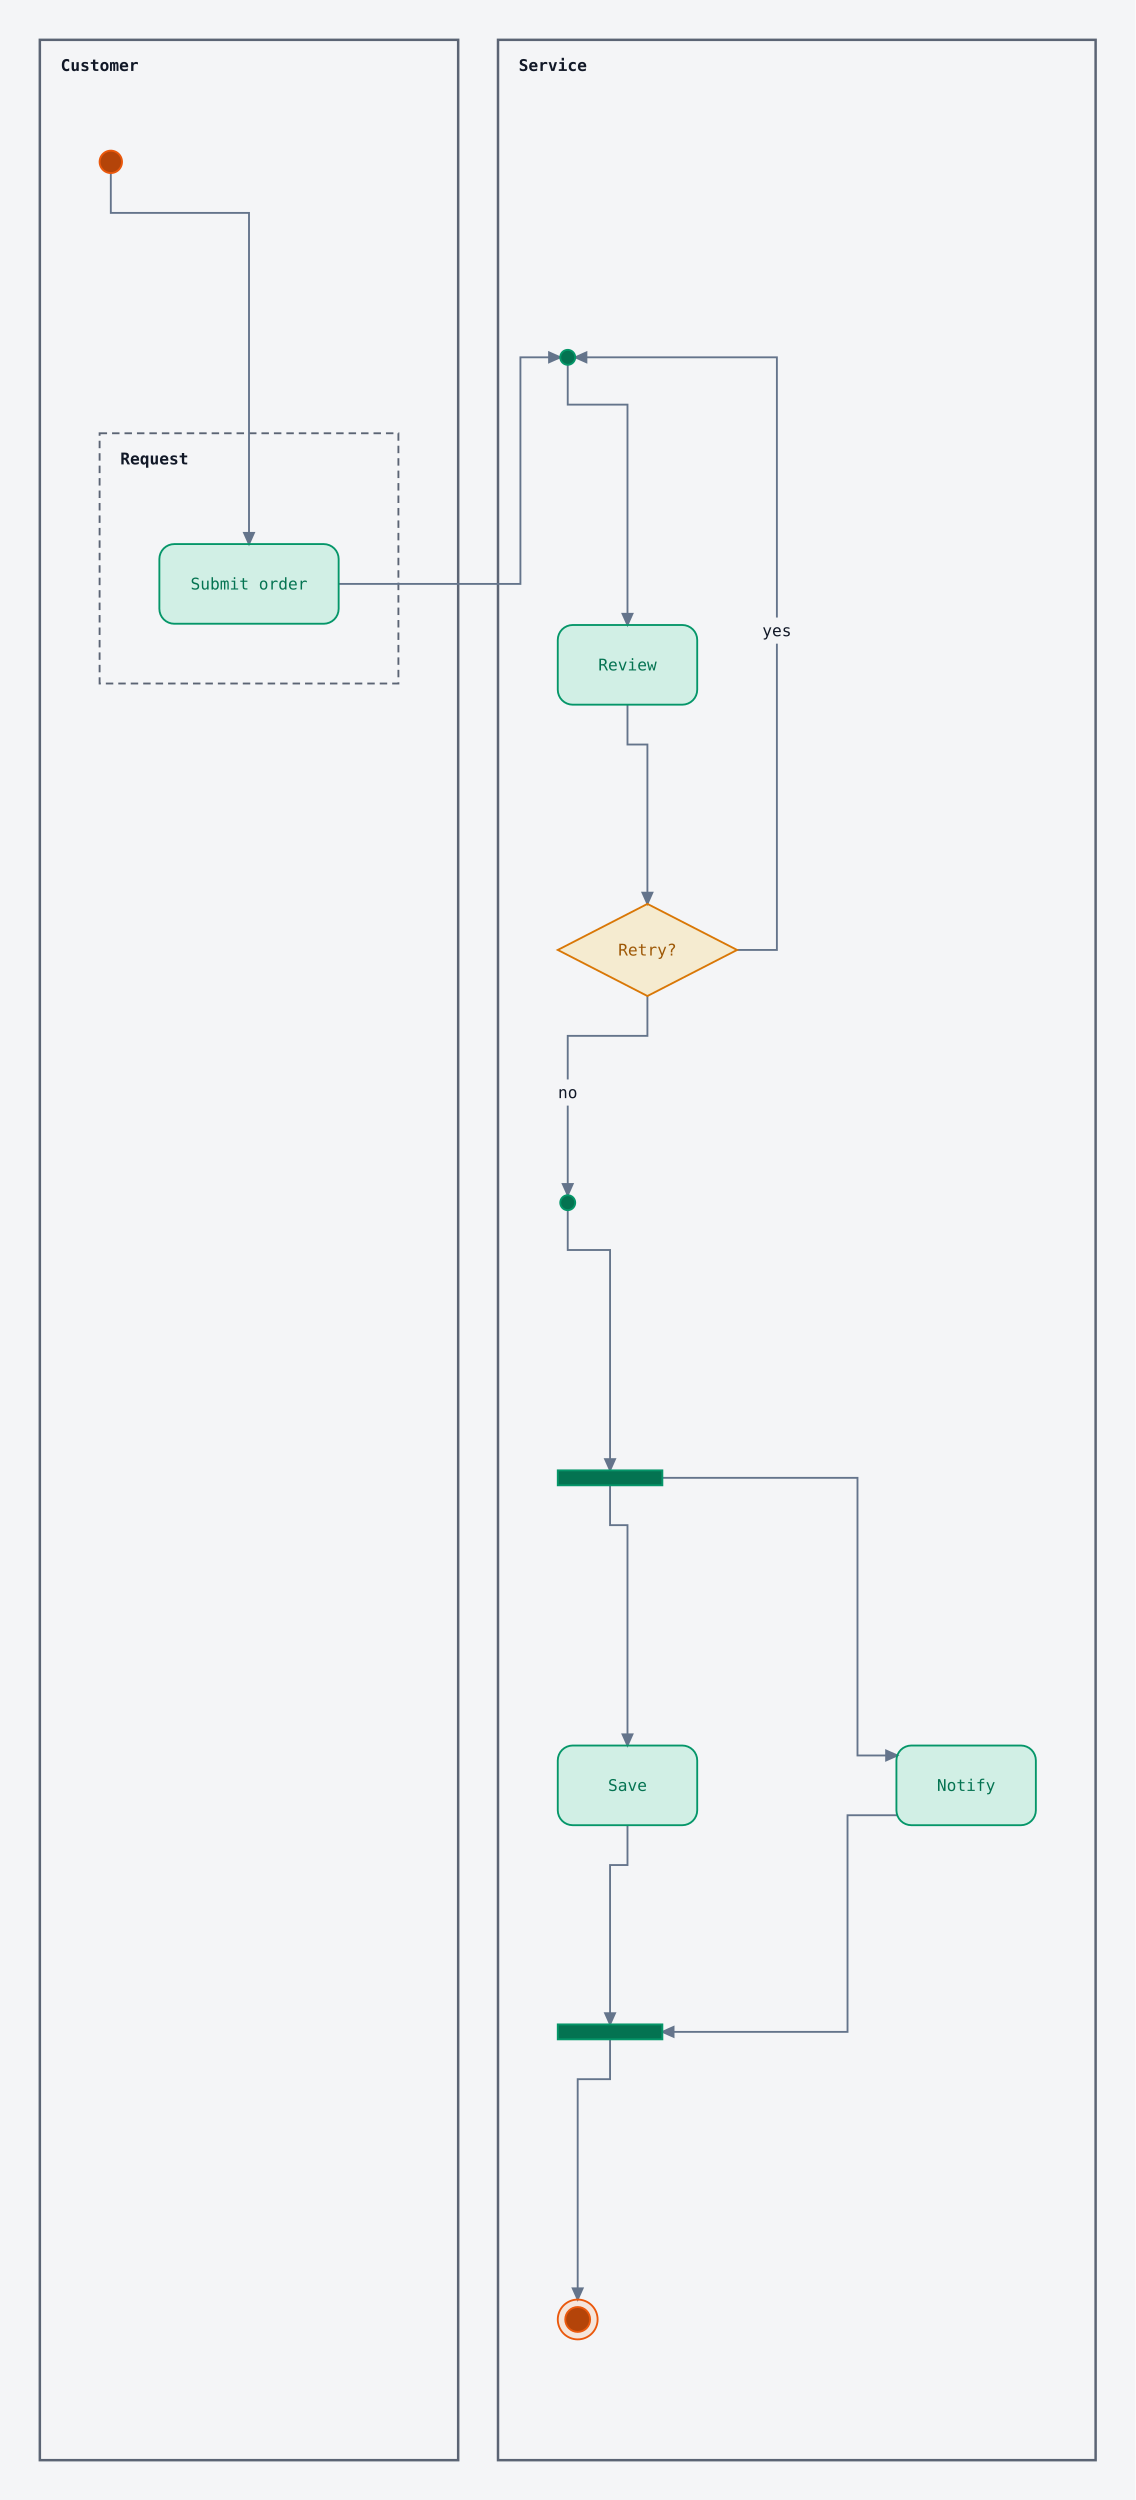
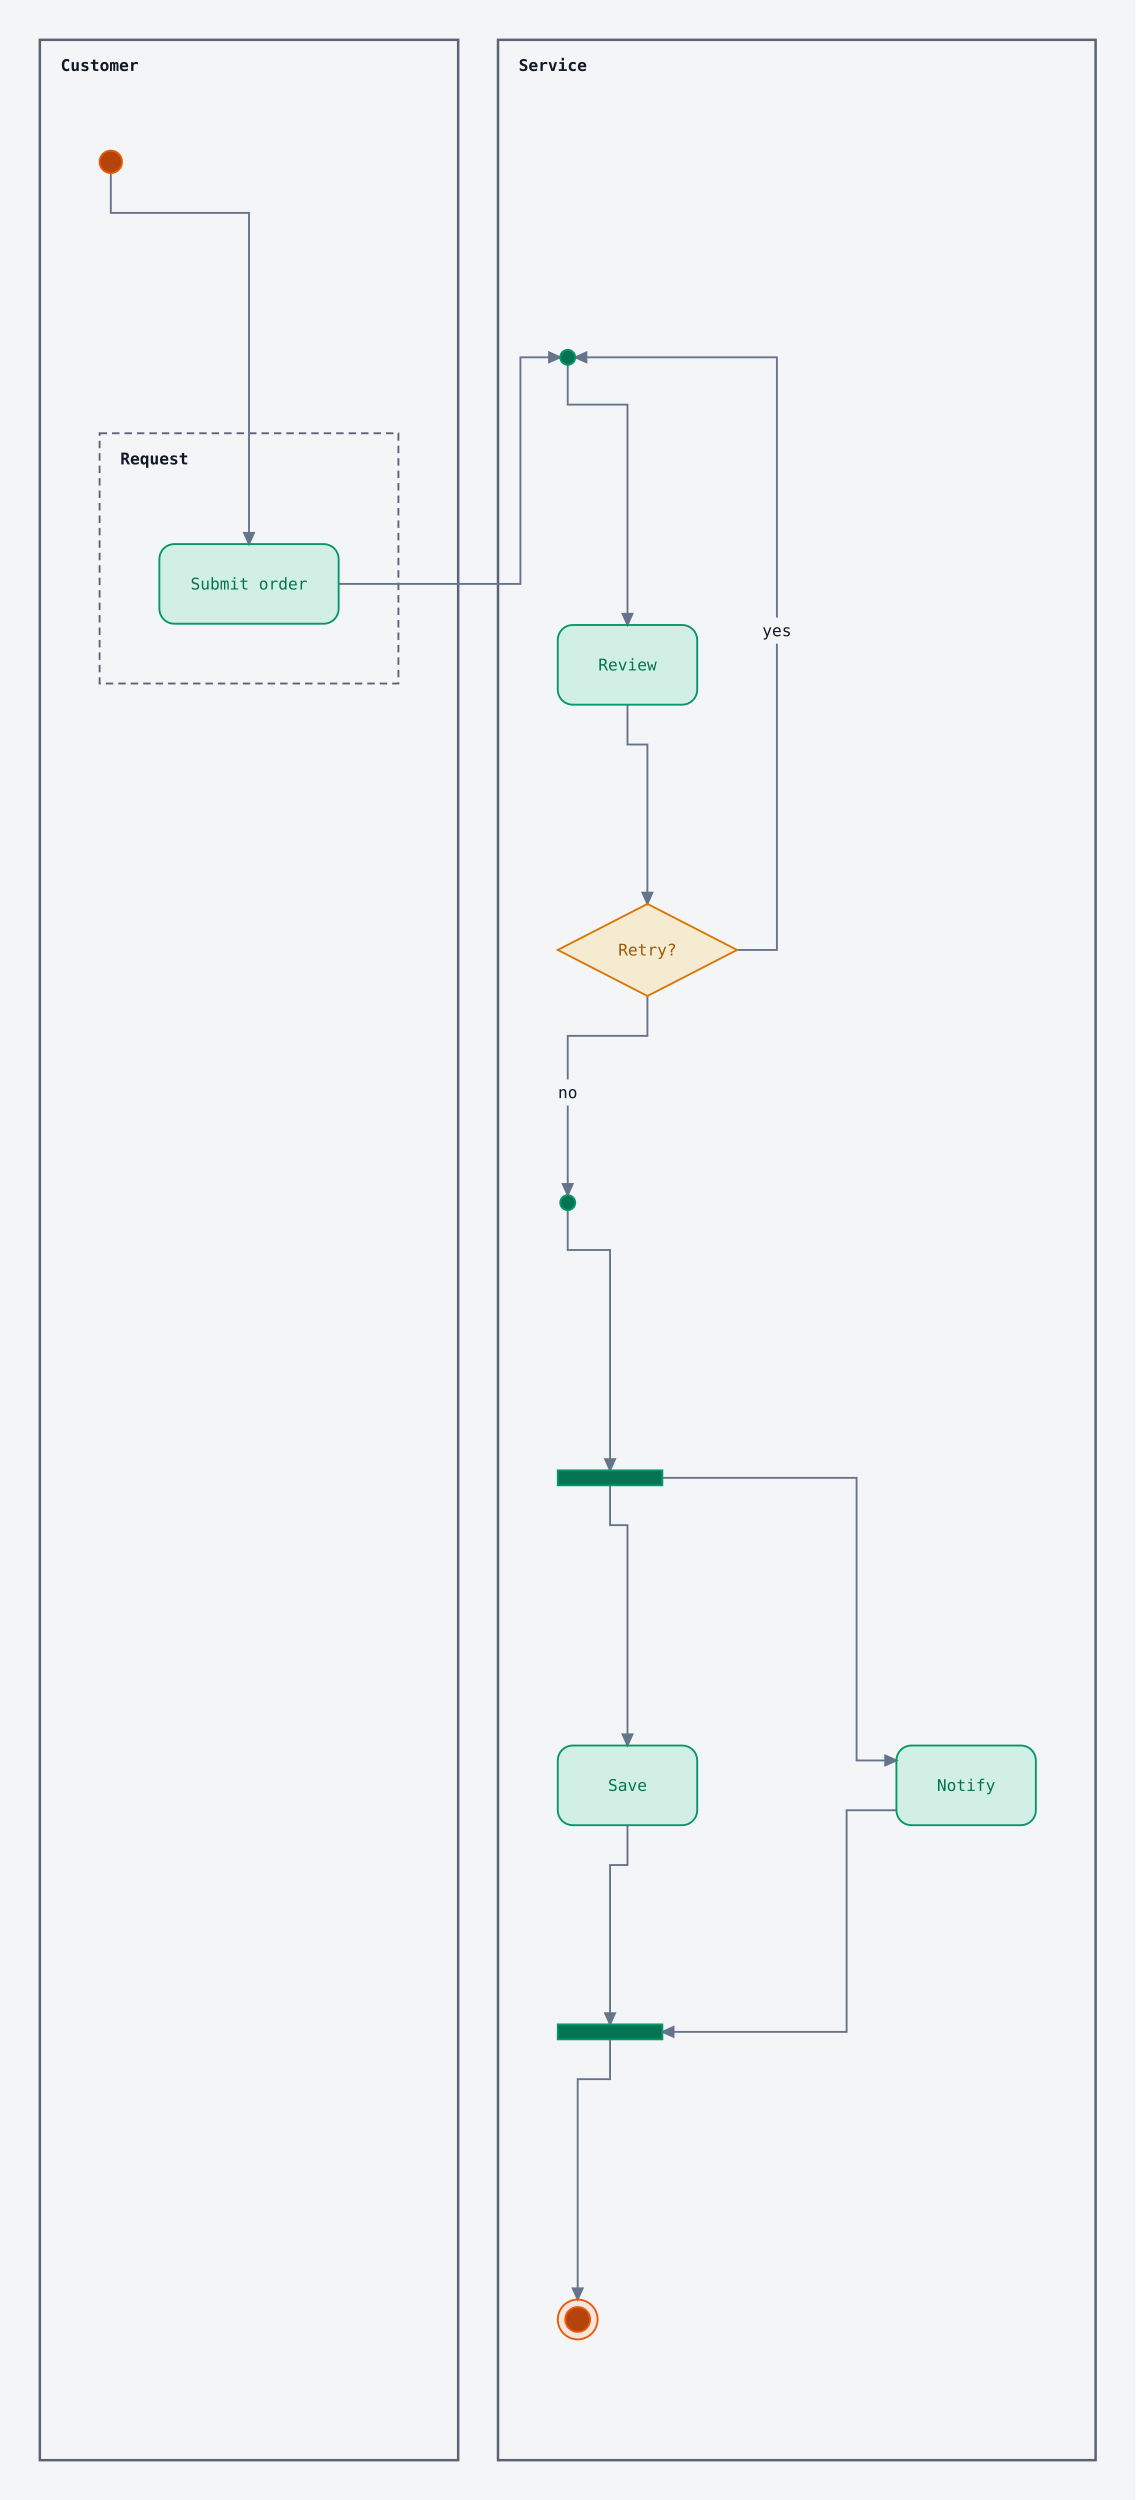
<svg xmlns="http://www.w3.org/2000/svg" viewBox="0 0 912 2008" width="912" height="2008" role="img" data-diagram="flowchart" data-connector-options="{&#10;  style: None,&#10;  crossing: Bridge,&#10;  minimum_approach: 24,&#10;  corner_radius: 8,&#10;  bridge_radius: 5,&#10;  style_supplied_bpmn: false,&#10;  limits: {&#10;    candidates: 2000000,&#10;    subdivisions: 200000,&#10;    segments: 100000,&#10;    crossings: 10000,&#10;    output_units: 16777216,&#10;  },&#10;}" id="sl-u-66-6c-6f-77-63-68-61-72-74-2d-70-6c-61-6e-74-75-6d-6c-2d-6d-6f-64-65-72-6e-2d-6c-69-67-68-74-diagram">
  <defs>
    <marker id="sl-u-66-6c-6f-77-63-68-61-72-74-2d-70-6c-61-6e-74-75-6d-6c-2d-6d-6f-64-65-72-6e-2d-6c-69-67-68-74-sl-arrow" viewBox="-10 -6 16 12" refX="0" refY="0" markerWidth="16" markerHeight="12" markerUnits="userSpaceOnUse" orient="auto-start-reverse">
      <path d="M-9 -4 L0 0 L-9 4 Z" fill="#64748b" stroke="#64748b" stroke-width="1.5" />
    </marker>
    <marker id="sl-u-66-6c-6f-77-63-68-61-72-74-2d-70-6c-61-6e-74-75-6d-6c-2d-6d-6f-64-65-72-6e-2d-6c-69-67-68-74-sl-circle" viewBox="-10 -6 16 12" refX="0" refY="0" markerWidth="16" markerHeight="12" markerUnits="userSpaceOnUse" orient="auto-start-reverse">
      <path d="M-4 0 A4 4 0 1 0 4 0 A4 4 0 1 0 -4 0 Z" fill="#64748b" stroke="#64748b" stroke-width="1.5" />
    </marker>
    <marker id="sl-u-66-6c-6f-77-63-68-61-72-74-2d-70-6c-61-6e-74-75-6d-6c-2d-6d-6f-64-65-72-6e-2d-6c-69-67-68-74-sl-cross" viewBox="-10 -6 16 12" refX="0" refY="0" markerWidth="16" markerHeight="12" markerUnits="userSpaceOnUse" orient="auto-start-reverse">
      <path d="M-4 -4 L4 4 M-4 4 L4 -4" fill="none" stroke="#64748b" stroke-width="1.5" />
    </marker>
  </defs>
  <rect class="bg" x="0" y="0" width="912" height="2008" fill="#f4f5f7" />
  <g class="flowchart-backgrounds">
    <g class="flowchart-lane" data-flowchart-id="Service" data-shape="rect" data-expanded="true" data-lane="Service">
      <rect class="flowchart-bounds" x="400" y="32" width="480" height="1944" fill="none" stroke="none" pointer-events="none" aria-hidden="true" />
      <path class="flowchart-outline" d="M400 32 L880 32 L880 1976 L400 1976 Z" fill="#f4f5f7" stroke="#5b6474" stroke-width="2" />
      <text class="flowchart-label" data-label-owner="Service" x="444" y="57" text-anchor="middle" font-family="'JetBrains Mono', ui-monospace, SFMono-Regular, Menlo, Consolas, 'DejaVu Sans Mono', 'Liberation Mono', monospace" font-size="13" font-weight="700" fill="#111827">
        <tspan x="444" y="57">Service</tspan>
      </text>
    </g>
    <g class="flowchart-lane" data-flowchart-id="Customer" data-shape="rect" data-expanded="true" data-lane="Customer">
      <rect class="flowchart-bounds" x="32" y="32" width="336" height="1944" fill="none" stroke="none" pointer-events="none" aria-hidden="true" />
      <path class="flowchart-outline" d="M32 32 L368 32 L368 1976 L32 1976 Z" fill="#f4f5f7" stroke="#5b6474" stroke-width="2" />
      <text class="flowchart-label" data-label-owner="Customer" x="80" y="57" text-anchor="middle" font-family="'JetBrains Mono', ui-monospace, SFMono-Regular, Menlo, Consolas, 'DejaVu Sans Mono', 'Liberation Mono', monospace" font-size="13" font-weight="700" fill="#111827">
        <tspan x="80" y="57">Customer</tspan>
      </text>
    </g>
    <g class="flowchart-group" data-flowchart-id="__activity_group1" data-shape="rect" data-expanded="true" data-lane="Customer">
      <rect class="flowchart-bounds" x="80" y="348" width="240" height="201" fill="none" stroke="none" pointer-events="none" aria-hidden="true" />
      <path class="flowchart-outline" d="M80 348 L320 348 L320 549 L80 549 Z" fill="#f4f5f7" stroke="#5b6474" stroke-width="1.5" stroke-dasharray="6 4" />
      <text class="flowchart-label" data-label-owner="__activity_group1" x="124" y="373" text-anchor="middle" font-family="'JetBrains Mono', ui-monospace, SFMono-Regular, Menlo, Consolas, 'DejaVu Sans Mono', 'Liberation Mono', monospace" font-size="13" font-weight="700" fill="#111827">
        <tspan x="124" y="373">Request</tspan>
      </text>
    </g>
  </g>
  <g class="flowchart-connections">
    <g class="flowchart-connection" data-flowchart-id="__activity_edge3" data-source="__activity_node0" data-target="__activity_node2" data-display-source="__activity_node0" data-display-target="__activity_node2">
      <path class="flowchart-connector" d="M89 139 L89 171 L200 171 L200 437" fill="none" stroke="#64748b" stroke-width="1.5" marker-end="url(#sl-u-66-6c-6f-77-63-68-61-72-74-2d-70-6c-61-6e-74-75-6d-6c-2d-6d-6f-64-65-72-6e-2d-6c-69-67-68-74-sl-arrow)" data-connector-id="__activity_edge3" data-connector-source="__activity_node0" data-connector-target="__activity_node2" data-connector-route="M89 139 L89 171 L200 171 L200 437" data-connector-key="0" />
    </g>
    <g class="flowchart-connection" data-flowchart-id="__activity_edge5" data-source="__activity_node2" data-target="__activity_node4" data-display-source="__activity_node2" data-display-target="__activity_node4">
      <path class="flowchart-connector" d="M272 469 L418 469 L418 287 L450 287" fill="none" stroke="#64748b" stroke-width="1.5" marker-end="url(#sl-u-66-6c-6f-77-63-68-61-72-74-2d-70-6c-61-6e-74-75-6d-6c-2d-6d-6f-64-65-72-6e-2d-6c-69-67-68-74-sl-arrow)" data-connector-id="__activity_edge5" data-connector-source="__activity_node2" data-connector-target="__activity_node4" data-connector-route="M272 469 L418 469 L418 287 L450 287" data-connector-key="1" />
    </g>
    <g class="flowchart-connection" data-flowchart-id="__activity_edge9" data-source="__activity_node4" data-target="__activity_node8" data-display-source="__activity_node4" data-display-target="__activity_node8">
      <path class="flowchart-connector" d="M456 293 L456 325 L504 325 L504 502" fill="none" stroke="#64748b" stroke-width="1.5" marker-end="url(#sl-u-66-6c-6f-77-63-68-61-72-74-2d-70-6c-61-6e-74-75-6d-6c-2d-6d-6f-64-65-72-6e-2d-6c-69-67-68-74-sl-arrow)" data-connector-id="__activity_edge9" data-connector-source="__activity_node4" data-connector-target="__activity_node8" data-connector-route="M456 293 L456 325 L504 325 L504 502" data-connector-key="2" />
    </g>
    <g class="flowchart-connection" data-flowchart-id="__activity_edge11" data-source="__activity_node8" data-target="__activity_node10" data-display-source="__activity_node8" data-display-target="__activity_node10">
      <path class="flowchart-connector" d="M504 566 L504 598 L520 598 L520 726" fill="none" stroke="#64748b" stroke-width="1.5" marker-end="url(#sl-u-66-6c-6f-77-63-68-61-72-74-2d-70-6c-61-6e-74-75-6d-6c-2d-6d-6f-64-65-72-6e-2d-6c-69-67-68-74-sl-arrow)" data-connector-id="__activity_edge11" data-connector-source="__activity_node8" data-connector-target="__activity_node10" data-connector-route="M504 566 L504 598 L520 598 L520 726" data-connector-key="3" />
    </g>
    <g class="flowchart-connection" data-flowchart-id="__activity_edge12" data-source="__activity_node10" data-target="__activity_node4" data-display-source="__activity_node10" data-display-target="__activity_node4">
      <path class="flowchart-connector" d="M592 763 L624 763 L624 287 L462 287" fill="none" stroke="#64748b" stroke-width="1.5" marker-end="url(#sl-u-66-6c-6f-77-63-68-61-72-74-2d-70-6c-61-6e-74-75-6d-6c-2d-6d-6f-64-65-72-6e-2d-6c-69-67-68-74-sl-arrow)" data-connector-id="__activity_edge12" data-connector-source="__activity_node10" data-connector-target="__activity_node4" data-connector-route="M592 763 L624 763 L624 287 L462 287" data-connector-key="4" />
      <rect x="608" y="496" width="32" height="21" rx="3" fill="#f4f5f7" />
      <text class="flowchart-label" data-label-owner="__activity_edge12" x="624" y="511" text-anchor="middle" font-family="'JetBrains Mono', ui-monospace, SFMono-Regular, Menlo, Consolas, 'DejaVu Sans Mono', 'Liberation Mono', monospace" font-size="13" font-weight="400" fill="#111827">
        <tspan x="624" y="511">yes</tspan>
      </text>
    </g>
    <g class="flowchart-connection" data-flowchart-id="__activity_edge13" data-source="__activity_node10" data-target="__activity_node6" data-display-source="__activity_node10" data-display-target="__activity_node6">
      <path class="flowchart-connector" d="M520 800 L520 832 L456 832 L456 960" fill="none" stroke="#64748b" stroke-width="1.5" marker-end="url(#sl-u-66-6c-6f-77-63-68-61-72-74-2d-70-6c-61-6e-74-75-6d-6c-2d-6d-6f-64-65-72-6e-2d-6c-69-67-68-74-sl-arrow)" data-connector-id="__activity_edge13" data-connector-source="__activity_node10" data-connector-target="__activity_node6" data-connector-route="M520 800 L520 832 L456 832 L456 960" data-connector-key="5" />
      <rect x="444" y="867" width="24" height="21" rx="3" fill="#f4f5f7" />
      <text class="flowchart-label" data-label-owner="__activity_edge13" x="456" y="882" text-anchor="middle" font-family="'JetBrains Mono', ui-monospace, SFMono-Regular, Menlo, Consolas, 'DejaVu Sans Mono', 'Liberation Mono', monospace" font-size="13" font-weight="400" fill="#111827">
        <tspan x="456" y="882">no</tspan>
      </text>
    </g>
    <g class="flowchart-connection" data-flowchart-id="__activity_edge16" data-source="__activity_node6" data-target="__activity_node15" data-display-source="__activity_node6" data-display-target="__activity_node15">
      <path class="flowchart-connector" d="M456 972 L456 1004 L490 1004 L490 1181" fill="none" stroke="#64748b" stroke-width="1.5" marker-end="url(#sl-u-66-6c-6f-77-63-68-61-72-74-2d-70-6c-61-6e-74-75-6d-6c-2d-6d-6f-64-65-72-6e-2d-6c-69-67-68-74-sl-arrow)" data-connector-id="__activity_edge16" data-connector-source="__activity_node6" data-connector-target="__activity_node15" data-connector-route="M456 972 L456 1004 L490 1004 L490 1181" data-connector-key="6" />
    </g>
    <g class="flowchart-connection" data-flowchart-id="__activity_edge20" data-source="__activity_node15" data-target="__activity_node19" data-display-source="__activity_node15" data-display-target="__activity_node19">
      <path class="flowchart-connector" d="M490 1193 L490 1225 L504 1225 L504 1402" fill="none" stroke="#64748b" stroke-width="1.5" marker-end="url(#sl-u-66-6c-6f-77-63-68-61-72-74-2d-70-6c-61-6e-74-75-6d-6c-2d-6d-6f-64-65-72-6e-2d-6c-69-67-68-74-sl-arrow)" data-connector-id="__activity_edge20" data-connector-source="__activity_node15" data-connector-target="__activity_node19" data-connector-route="M490 1193 L490 1225 L504 1225 L504 1402" data-connector-key="7" />
    </g>
    <g class="flowchart-connection" data-flowchart-id="__activity_edge23" data-source="__activity_node15" data-target="__activity_node22" data-display-source="__activity_node15" data-display-target="__activity_node22">
-       <path class="flowchart-connector" d="M532 1187 L688.734 1187 L688.734 1410 L720.734 1410" fill="none" stroke="#64748b" stroke-width="1.5" marker-end="url(#sl-u-66-6c-6f-77-63-68-61-72-74-2d-70-6c-61-6e-74-75-6d-6c-2d-6d-6f-64-65-72-6e-2d-6c-69-67-68-74-sl-arrow)" data-connector-id="__activity_edge23" data-connector-source="__activity_node15" data-connector-target="__activity_node22" data-connector-route="M532 1187 L688.734 1187 L688.734 1410 L720.734 1410" data-connector-key="8" />
+       <path class="flowchart-connector" d="M532 1187 L688 1187 L688 1414 L720 1414" fill="none" stroke="#64748b" stroke-width="1.5" marker-end="url(#sl-u-66-6c-6f-77-63-68-61-72-74-2d-70-6c-61-6e-74-75-6d-6c-2d-6d-6f-64-65-72-6e-2d-6c-69-67-68-74-sl-arrow)" data-connector-id="__activity_edge23" data-connector-source="__activity_node15" data-connector-target="__activity_node22" data-connector-route="M532 1187 L688 1187 L688 1414 L720 1414" data-connector-key="8" />
    </g>
    <g class="flowchart-connection" data-flowchart-id="__activity_edge25" data-source="__activity_node19" data-target="__activity_node17" data-display-source="__activity_node19" data-display-target="__activity_node17">
      <path class="flowchart-connector" d="M504 1466 L504 1498 L490 1498 L490 1626" fill="none" stroke="#64748b" stroke-width="1.5" marker-end="url(#sl-u-66-6c-6f-77-63-68-61-72-74-2d-70-6c-61-6e-74-75-6d-6c-2d-6d-6f-64-65-72-6e-2d-6c-69-67-68-74-sl-arrow)" data-connector-id="__activity_edge25" data-connector-source="__activity_node19" data-connector-target="__activity_node17" data-connector-route="M504 1466 L504 1498 L490 1498 L490 1626" data-connector-key="9" />
    </g>
    <g class="flowchart-connection" data-flowchart-id="__activity_edge26" data-source="__activity_node22" data-target="__activity_node17" data-display-source="__activity_node22" data-display-target="__activity_node17">
-       <path class="flowchart-connector" d="M720.734 1458 L680.734 1458 L680.734 1632 L532 1632" fill="none" stroke="#64748b" stroke-width="1.5" marker-end="url(#sl-u-66-6c-6f-77-63-68-61-72-74-2d-70-6c-61-6e-74-75-6d-6c-2d-6d-6f-64-65-72-6e-2d-6c-69-67-68-74-sl-arrow)" data-connector-id="__activity_edge26" data-connector-source="__activity_node22" data-connector-target="__activity_node17" data-connector-route="M720.734 1458 L680.734 1458 L680.734 1632 L532 1632" data-connector-key="10" />
+       <path class="flowchart-connector" d="M720 1454 L680 1454 L680 1632 L532 1632" fill="none" stroke="#64748b" stroke-width="1.5" marker-end="url(#sl-u-66-6c-6f-77-63-68-61-72-74-2d-70-6c-61-6e-74-75-6d-6c-2d-6d-6f-64-65-72-6e-2d-6c-69-67-68-74-sl-arrow)" data-connector-id="__activity_edge26" data-connector-source="__activity_node22" data-connector-target="__activity_node17" data-connector-route="M720 1454 L680 1454 L680 1632 L532 1632" data-connector-key="10" />
    </g>
    <g class="flowchart-connection" data-flowchart-id="__activity_edge28" data-source="__activity_node17" data-target="__activity_node27" data-display-source="__activity_node17" data-display-target="__activity_node27">
      <path class="flowchart-connector" d="M490 1638 L490 1670 L464 1670 L464 1847" fill="none" stroke="#64748b" stroke-width="1.5" marker-end="url(#sl-u-66-6c-6f-77-63-68-61-72-74-2d-70-6c-61-6e-74-75-6d-6c-2d-6d-6f-64-65-72-6e-2d-6c-69-67-68-74-sl-arrow)" data-connector-id="__activity_edge28" data-connector-source="__activity_node17" data-connector-target="__activity_node27" data-connector-route="M490 1638 L490 1670 L464 1670 L464 1847" data-connector-key="11" />
    </g>
  </g>
  <g class="flowchart-nodes">
    <g class="flowchart-node" data-flowchart-id="__activity_node0" data-shape="sm-circ" data-expanded="true" data-lane="Customer" data-parent="Customer">
      <rect class="flowchart-bounds" x="80" y="121" width="18" height="67" fill="none" stroke="none" pointer-events="none" aria-hidden="true" />
      <path class="flowchart-outline" d="M98 130 L97.957 130.882 L97.827 131.756 L97.612 132.613 L97.315 133.444 L96.937 134.243 L96.483 135 L95.957 135.71 L95.364 136.364 L94.71 136.957 L94 137.483 L93.243 137.937 L92.444 138.315 L91.613 138.612 L90.756 138.827 L89.882 138.957 L89 139 L88.118 138.957 L87.244 138.827 L86.387 138.612 L85.556 138.315 L84.757 137.937 L84 137.483 L83.29 136.957 L82.636 136.364 L82.043 135.71 L81.517 135 L81.063 134.243 L80.685 133.444 L80.388 132.613 L80.173 131.756 L80.043 130.882 L80 130 L80.043 129.118 L80.173 128.244 L80.388 127.387 L80.685 126.556 L81.063 125.757 L81.517 125 L82.043 124.29 L82.636 123.636 L83.29 123.043 L84 122.517 L84.757 122.063 L85.556 121.685 L86.387 121.388 L87.244 121.173 L88.118 121.043 L89 121 L89.882 121.043 L90.756 121.173 L91.613 121.388 L92.444 121.685 L93.243 122.063 L94 122.517 L94.71 123.043 L95.364 123.636 L95.957 124.29 L96.483 125 L96.937 125.757 L97.315 126.556 L97.612 127.387 L97.827 128.244 L97.957 129.118 L98 130 Z" fill="#b44409" stroke="#ea580c" stroke-width="1.5" />
    </g>
    <g class="flowchart-node" data-flowchart-id="__activity_node2" data-shape="rounded" data-expanded="true" data-lane="Customer" data-parent="__activity_group1">
      <rect class="flowchart-bounds" x="128" y="437" width="144" height="64" fill="none" stroke="none" pointer-events="none" aria-hidden="true" />
      <path class="flowchart-outline" d="M260 437 L262.341 437.231 L264.592 437.913 L266.667 439.022 L268.485 440.515 L269.978 442.333 L271.087 444.408 L271.769 446.659 L272 449 L272 489 L271.769 491.341 L271.087 493.592 L269.978 495.667 L268.485 497.485 L266.667 498.978 L264.592 500.087 L262.341 500.769 L260 501 L140 501 L137.659 500.769 L135.408 500.087 L133.333 498.978 L131.515 497.485 L130.022 495.667 L128.913 493.592 L128.231 491.341 L128 489 L128 449 L128.231 446.659 L128.913 444.408 L130.022 442.333 L131.515 440.515 L133.333 439.022 L135.408 437.913 L137.659 437.231 L140 437 Z" fill="rgba(52, 211, 153, 0.18)" stroke="#059669" stroke-width="1.5" />
      <text class="flowchart-label" data-label-owner="__activity_node2" x="200" y="473.5" text-anchor="middle" font-family="'JetBrains Mono', ui-monospace, SFMono-Regular, Menlo, Consolas, 'DejaVu Sans Mono', 'Liberation Mono', monospace" font-size="13" font-weight="400" fill="#047351">
        <tspan x="200" y="473.5">Submit order</tspan>
      </text>
    </g>
    <g class="flowchart-node" data-flowchart-id="__activity_node4" data-shape="anchor" data-expanded="true" data-lane="Service" data-parent="Service">
      <rect class="flowchart-bounds" x="448" y="281" width="16" height="61" fill="none" stroke="none" pointer-events="none" aria-hidden="true" />
      <path class="flowchart-outline" d="M462 287 L461.971 287.588 L461.885 288.171 L461.742 288.742 L461.543 289.296 L461.292 289.828 L460.989 290.333 L460.638 290.806 L460.243 291.243 L459.806 291.638 L459.333 291.989 L458.828 292.292 L458.296 292.543 L457.742 292.742 L457.171 292.885 L456.588 292.971 L456 293 L455.412 292.971 L454.829 292.885 L454.258 292.742 L453.704 292.543 L453.172 292.292 L452.667 291.989 L452.194 291.638 L451.757 291.243 L451.362 290.806 L451.011 290.333 L450.708 289.828 L450.457 289.296 L450.258 288.742 L450.115 288.171 L450.029 287.588 L450 287 L450.029 286.412 L450.115 285.829 L450.258 285.258 L450.457 284.704 L450.708 284.172 L451.011 283.667 L451.362 283.194 L451.757 282.757 L452.194 282.362 L452.667 282.011 L453.172 281.708 L453.704 281.457 L454.258 281.258 L454.829 281.115 L455.412 281.029 L456 281 L456.588 281.029 L457.171 281.115 L457.742 281.258 L458.296 281.457 L458.828 281.708 L459.333 282.011 L459.806 282.362 L460.243 282.757 L460.638 283.194 L460.989 283.667 L461.292 284.172 L461.543 284.704 L461.742 285.258 L461.885 285.829 L461.971 286.412 L462 287 Z" fill="#047351" stroke="#059669" stroke-width="1.5" />
    </g>
    <g class="flowchart-node" data-flowchart-id="__activity_node6" data-shape="anchor" data-expanded="true" data-lane="Service" data-parent="Service">
      <rect class="flowchart-bounds" x="448" y="960" width="16" height="61" fill="none" stroke="none" pointer-events="none" aria-hidden="true" />
      <path class="flowchart-outline" d="M462 966 L461.971 966.588 L461.885 967.171 L461.742 967.742 L461.543 968.296 L461.292 968.828 L460.989 969.333 L460.638 969.806 L460.243 970.243 L459.806 970.638 L459.333 970.989 L458.828 971.292 L458.296 971.543 L457.742 971.742 L457.171 971.885 L456.588 971.971 L456 972 L455.412 971.971 L454.829 971.885 L454.258 971.742 L453.704 971.543 L453.172 971.292 L452.667 970.989 L452.194 970.638 L451.757 970.243 L451.362 969.806 L451.011 969.333 L450.708 968.828 L450.457 968.296 L450.258 967.742 L450.115 967.171 L450.029 966.588 L450 966 L450.029 965.412 L450.115 964.829 L450.258 964.258 L450.457 963.704 L450.708 963.172 L451.011 962.667 L451.362 962.194 L451.757 961.757 L452.194 961.362 L452.667 961.011 L453.172 960.708 L453.704 960.457 L454.258 960.258 L454.829 960.115 L455.412 960.029 L456 960 L456.588 960.029 L457.171 960.115 L457.742 960.258 L458.296 960.457 L458.828 960.708 L459.333 961.011 L459.806 961.362 L460.243 961.757 L460.638 962.194 L460.989 962.667 L461.292 963.172 L461.543 963.704 L461.742 964.258 L461.885 964.829 L461.971 965.412 L462 966 Z" fill="#047351" stroke="#059669" stroke-width="1.5" />
    </g>
    <g class="flowchart-node" data-flowchart-id="__activity_node8" data-shape="rounded" data-expanded="true" data-lane="Service" data-parent="Service">
      <rect class="flowchart-bounds" x="448" y="502" width="112" height="64" fill="none" stroke="none" pointer-events="none" aria-hidden="true" />
      <path class="flowchart-outline" d="M548 502 L550.341 502.231 L552.592 502.913 L554.667 504.022 L556.485 505.515 L557.978 507.333 L559.087 509.408 L559.769 511.659 L560 514 L560 554 L559.769 556.341 L559.087 558.592 L557.978 560.667 L556.485 562.485 L554.667 563.978 L552.592 565.087 L550.341 565.769 L548 566 L460 566 L457.659 565.769 L455.408 565.087 L453.333 563.978 L451.515 562.485 L450.022 560.667 L448.913 558.592 L448.231 556.341 L448 554 L448 514 L448.231 511.659 L448.913 509.408 L450.022 507.333 L451.515 505.515 L453.333 504.022 L455.408 502.913 L457.659 502.231 L460 502 Z" fill="rgba(52, 211, 153, 0.18)" stroke="#059669" stroke-width="1.5" />
      <text class="flowchart-label" data-label-owner="__activity_node8" x="504" y="538.5" text-anchor="middle" font-family="'JetBrains Mono', ui-monospace, SFMono-Regular, Menlo, Consolas, 'DejaVu Sans Mono', 'Liberation Mono', monospace" font-size="13" font-weight="400" fill="#047351">
        <tspan x="504" y="538.5">Review</tspan>
      </text>
    </g>
    <g class="flowchart-node" data-flowchart-id="__activity_node10" data-shape="diamond" data-expanded="true" data-lane="Service" data-parent="Service">
      <rect class="flowchart-bounds" x="448" y="726" width="144" height="74" fill="none" stroke="none" pointer-events="none" aria-hidden="true" />
      <path class="flowchart-outline" d="M520 726 L592 763 L520 800 L448 763 Z" fill="rgba(251, 191, 36, 0.18)" stroke="#d97706" stroke-width="1.5" />
      <text class="flowchart-label" data-label-owner="__activity_node10" x="520" y="767.5" text-anchor="middle" font-family="'JetBrains Mono', ui-monospace, SFMono-Regular, Menlo, Consolas, 'DejaVu Sans Mono', 'Liberation Mono', monospace" font-size="13" font-weight="400" fill="#9d5705">
        <tspan x="520" y="767.5">Retry?</tspan>
      </text>
    </g>
    <g class="flowchart-node" data-flowchart-id="__activity_node15" data-shape="fork" data-expanded="true" data-lane="Service" data-parent="Service">
      <rect class="flowchart-bounds" x="448" y="1181" width="84" height="61" fill="none" stroke="none" pointer-events="none" aria-hidden="true" />
      <path class="flowchart-outline" d="M448 1181 L532 1181 L532 1193 L448 1193 Z" fill="#047351" stroke="#059669" stroke-width="1.5" />
    </g>
    <g class="flowchart-node" data-flowchart-id="__activity_node17" data-shape="fork" data-expanded="true" data-lane="Service" data-parent="Service">
      <rect class="flowchart-bounds" x="448" y="1626" width="84" height="61" fill="none" stroke="none" pointer-events="none" aria-hidden="true" />
      <path class="flowchart-outline" d="M448 1626 L532 1626 L532 1638 L448 1638 Z" fill="#047351" stroke="#059669" stroke-width="1.5" />
    </g>
    <g class="flowchart-node" data-flowchart-id="__activity_node19" data-shape="rounded" data-expanded="true" data-lane="Service" data-parent="Service">
      <rect class="flowchart-bounds" x="448" y="1402" width="112" height="64" fill="none" stroke="none" pointer-events="none" aria-hidden="true" />
      <path class="flowchart-outline" d="M548 1402 L550.341 1402.231 L552.592 1402.913 L554.667 1404.022 L556.485 1405.515 L557.978 1407.333 L559.087 1409.408 L559.769 1411.659 L560 1414 L560 1454 L559.769 1456.341 L559.087 1458.592 L557.978 1460.667 L556.485 1462.485 L554.667 1463.978 L552.592 1465.087 L550.341 1465.769 L548 1466 L460 1466 L457.659 1465.769 L455.408 1465.087 L453.333 1463.978 L451.515 1462.485 L450.022 1460.667 L448.913 1458.592 L448.231 1456.341 L448 1454 L448 1414 L448.231 1411.659 L448.913 1409.408 L450.022 1407.333 L451.515 1405.515 L453.333 1404.022 L455.408 1402.913 L457.659 1402.231 L460 1402 Z" fill="rgba(52, 211, 153, 0.18)" stroke="#059669" stroke-width="1.5" />
      <text class="flowchart-label" data-label-owner="__activity_node19" x="504" y="1438.5" text-anchor="middle" font-family="'JetBrains Mono', ui-monospace, SFMono-Regular, Menlo, Consolas, 'DejaVu Sans Mono', 'Liberation Mono', monospace" font-size="13" font-weight="400" fill="#047351">
        <tspan x="504" y="1438.5">Save</tspan>
      </text>
    </g>
    <g class="flowchart-node" data-flowchart-id="__activity_node22" data-shape="rounded" data-expanded="true" data-lane="Service" data-parent="Service">
      <rect class="flowchart-bounds" x="720" y="1402" width="112" height="64" fill="none" stroke="none" pointer-events="none" aria-hidden="true" />
      <path class="flowchart-outline" d="M820 1402 L822.341 1402.231 L824.592 1402.913 L826.667 1404.022 L828.485 1405.515 L829.978 1407.333 L831.087 1409.408 L831.769 1411.659 L832 1414 L832 1454 L831.769 1456.341 L831.087 1458.592 L829.978 1460.667 L828.485 1462.485 L826.667 1463.978 L824.592 1465.087 L822.341 1465.769 L820 1466 L732 1466 L729.659 1465.769 L727.408 1465.087 L725.333 1463.978 L723.515 1462.485 L722.022 1460.667 L720.913 1458.592 L720.231 1456.341 L720 1454 L720 1414 L720.231 1411.659 L720.913 1409.408 L722.022 1407.333 L723.515 1405.515 L725.333 1404.022 L727.408 1402.913 L729.659 1402.231 L732 1402 Z" fill="rgba(52, 211, 153, 0.18)" stroke="#059669" stroke-width="1.5" />
      <text class="flowchart-label" data-label-owner="__activity_node22" x="776" y="1438.5" text-anchor="middle" font-family="'JetBrains Mono', ui-monospace, SFMono-Regular, Menlo, Consolas, 'DejaVu Sans Mono', 'Liberation Mono', monospace" font-size="13" font-weight="400" fill="#047351">
        <tspan x="776" y="1438.5">Notify</tspan>
      </text>
    </g>
    <g class="flowchart-node" data-flowchart-id="__activity_node27" data-shape="fr-circ" data-expanded="true" data-lane="Service" data-parent="Service">
      <rect class="flowchart-bounds" x="448" y="1847" width="32" height="81" fill="none" stroke="none" pointer-events="none" aria-hidden="true" />
      <path class="flowchart-outline" d="M480 1863 L479.923 1864.568 L479.693 1866.121 L479.311 1867.645 L478.782 1869.123 L478.111 1870.542 L477.304 1871.889 L476.368 1873.15 L475.314 1874.314 L474.15 1875.368 L472.889 1876.304 L471.542 1877.111 L470.123 1877.782 L468.645 1878.311 L467.121 1878.693 L465.568 1878.923 L464 1879 L462.432 1878.923 L460.879 1878.693 L459.355 1878.311 L457.877 1877.782 L456.458 1877.111 L455.111 1876.304 L453.85 1875.368 L452.686 1874.314 L451.632 1873.15 L450.696 1871.889 L449.889 1870.542 L449.218 1869.123 L448.689 1867.645 L448.307 1866.121 L448.077 1864.568 L448 1863 L448.077 1861.432 L448.307 1859.879 L448.689 1858.355 L449.218 1856.877 L449.889 1855.458 L450.696 1854.111 L451.632 1852.85 L452.686 1851.686 L453.85 1850.632 L455.111 1849.696 L456.458 1848.889 L457.877 1848.218 L459.355 1847.689 L460.879 1847.307 L462.432 1847.077 L464 1847 L465.568 1847.077 L467.121 1847.307 L468.645 1847.689 L470.123 1848.218 L471.542 1848.889 L472.889 1849.696 L474.15 1850.632 L475.314 1851.686 L476.368 1852.85 L477.304 1854.111 L478.111 1855.458 L478.782 1856.877 L479.311 1858.355 L479.693 1859.879 L479.923 1861.432 L480 1863 Z" fill="rgba(251, 146, 60, 0.15)" stroke="#ea580c" stroke-width="1.5" />
      <ellipse cx="464" cy="1863" rx="10" ry="10" fill="#b44409" stroke="#ea580c" stroke-width="1.5" />
    </g>
  </g>
</svg>
